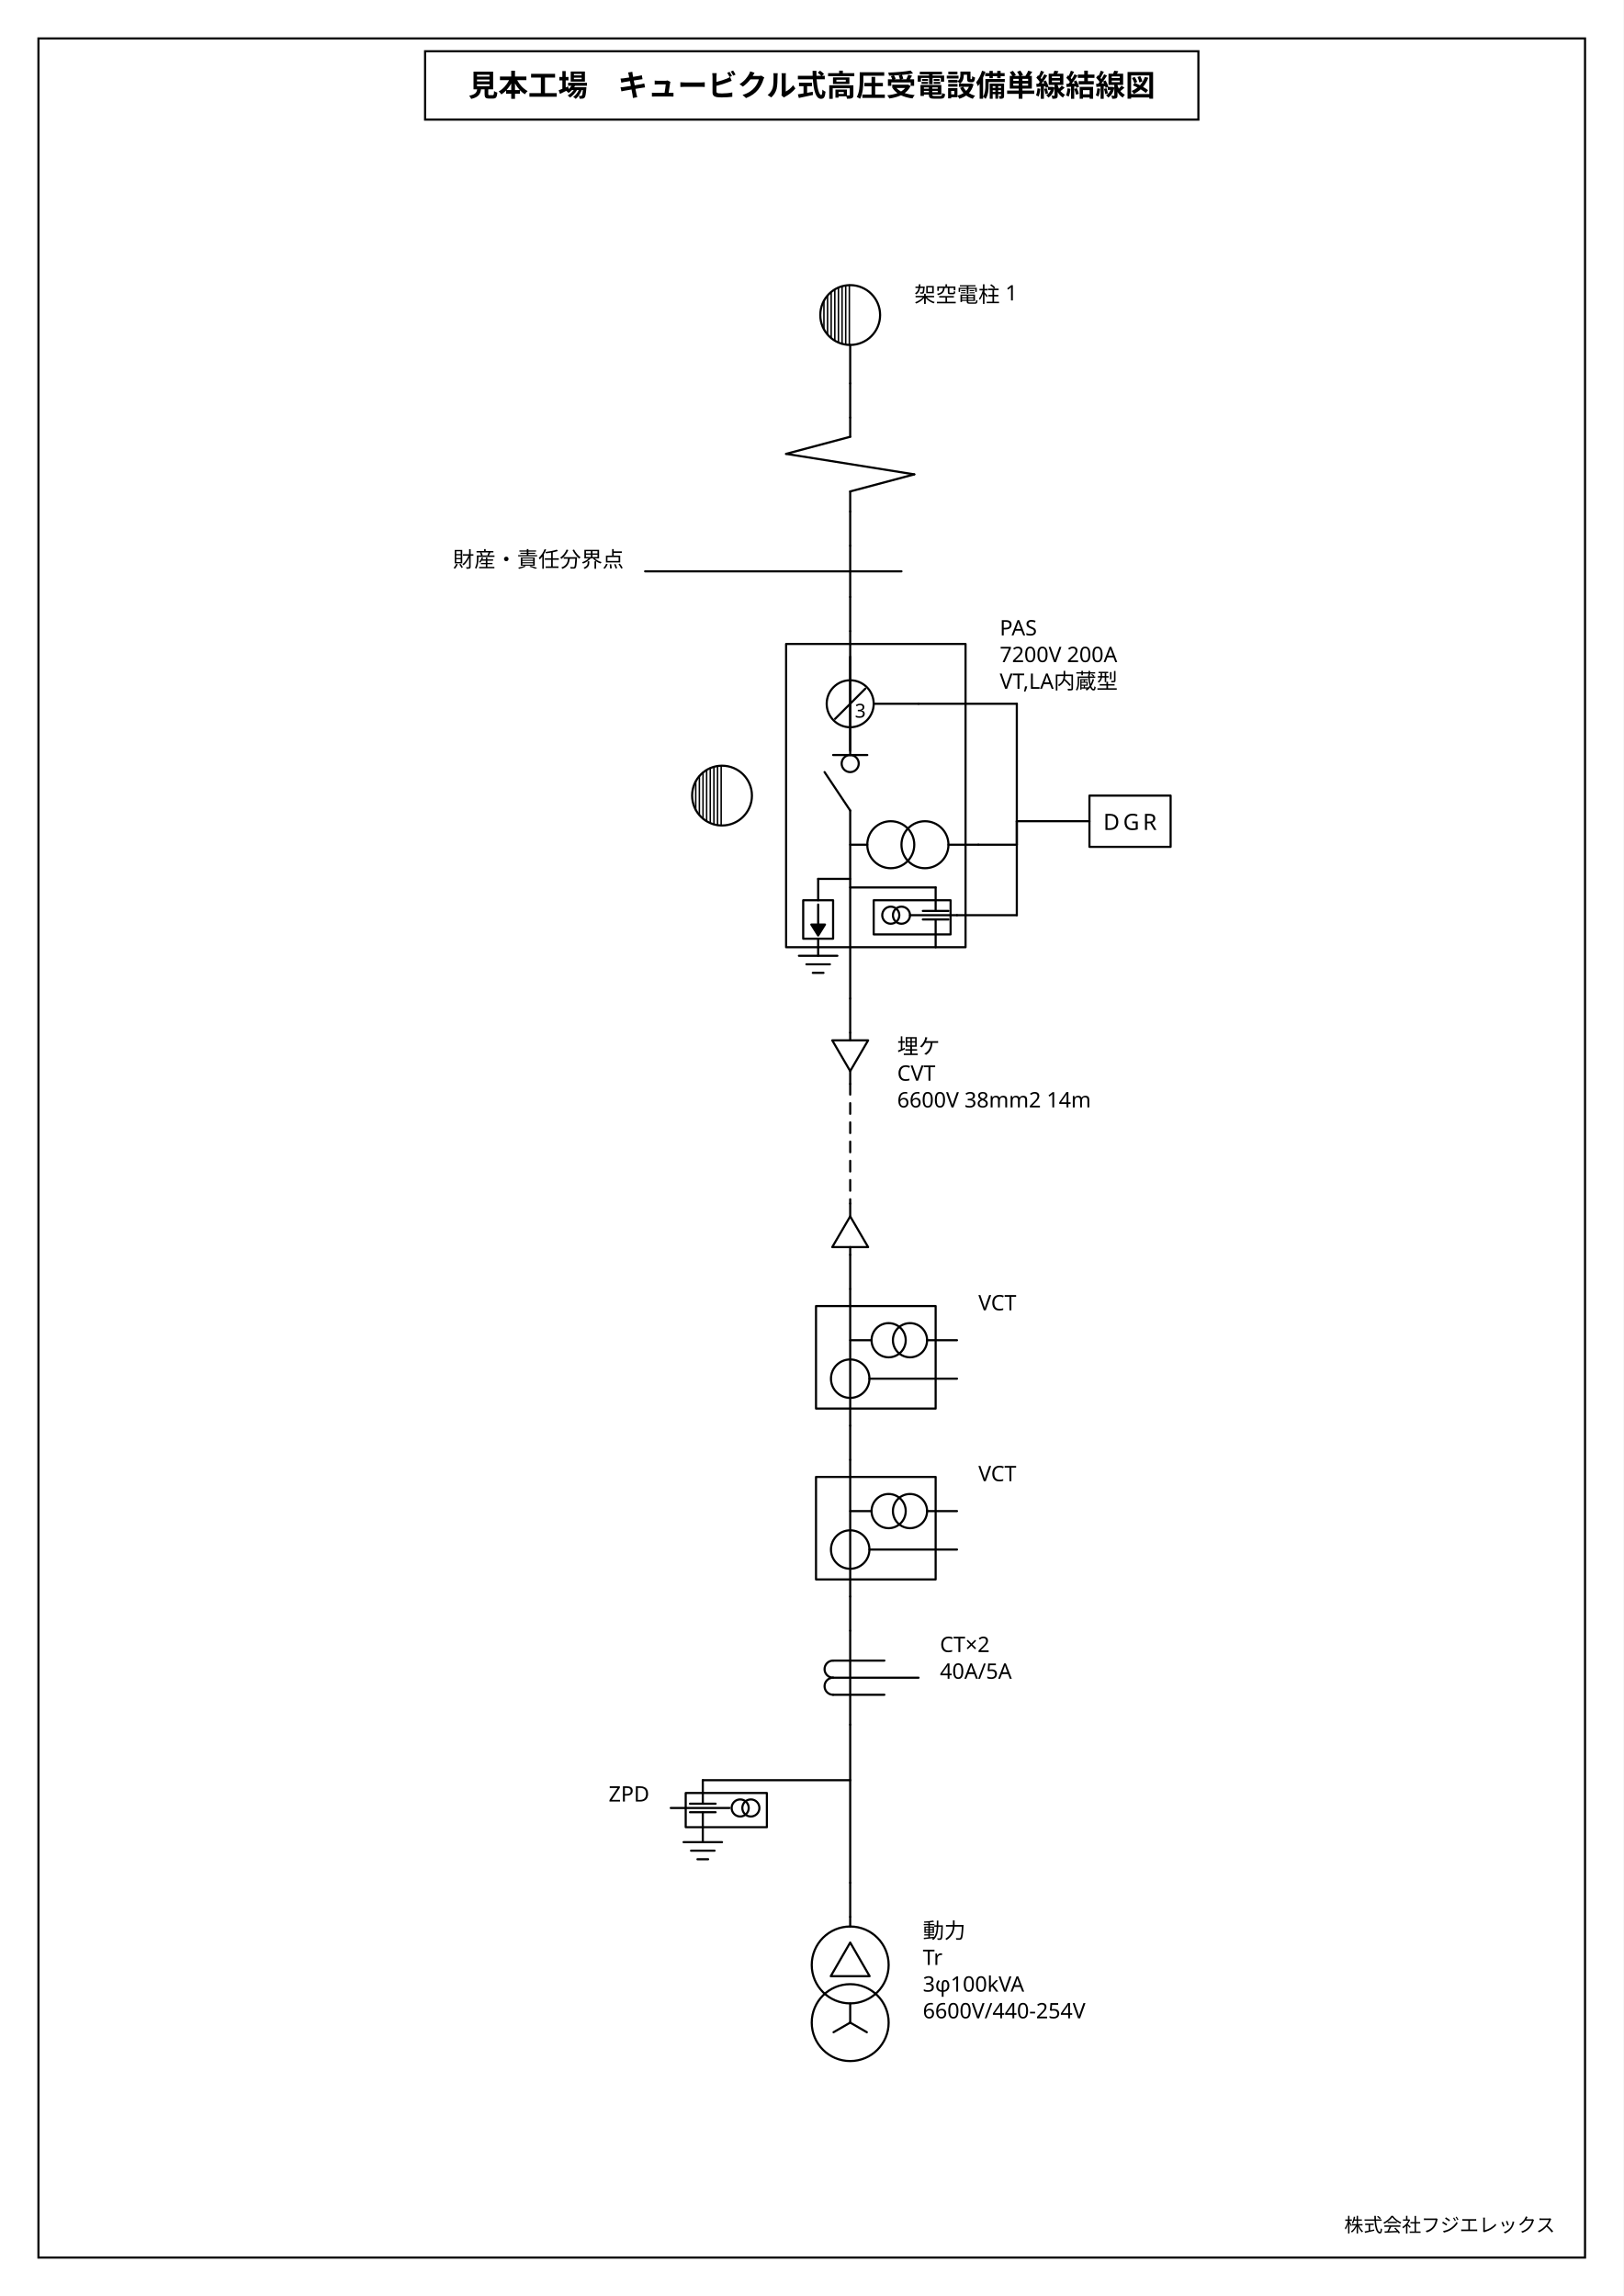
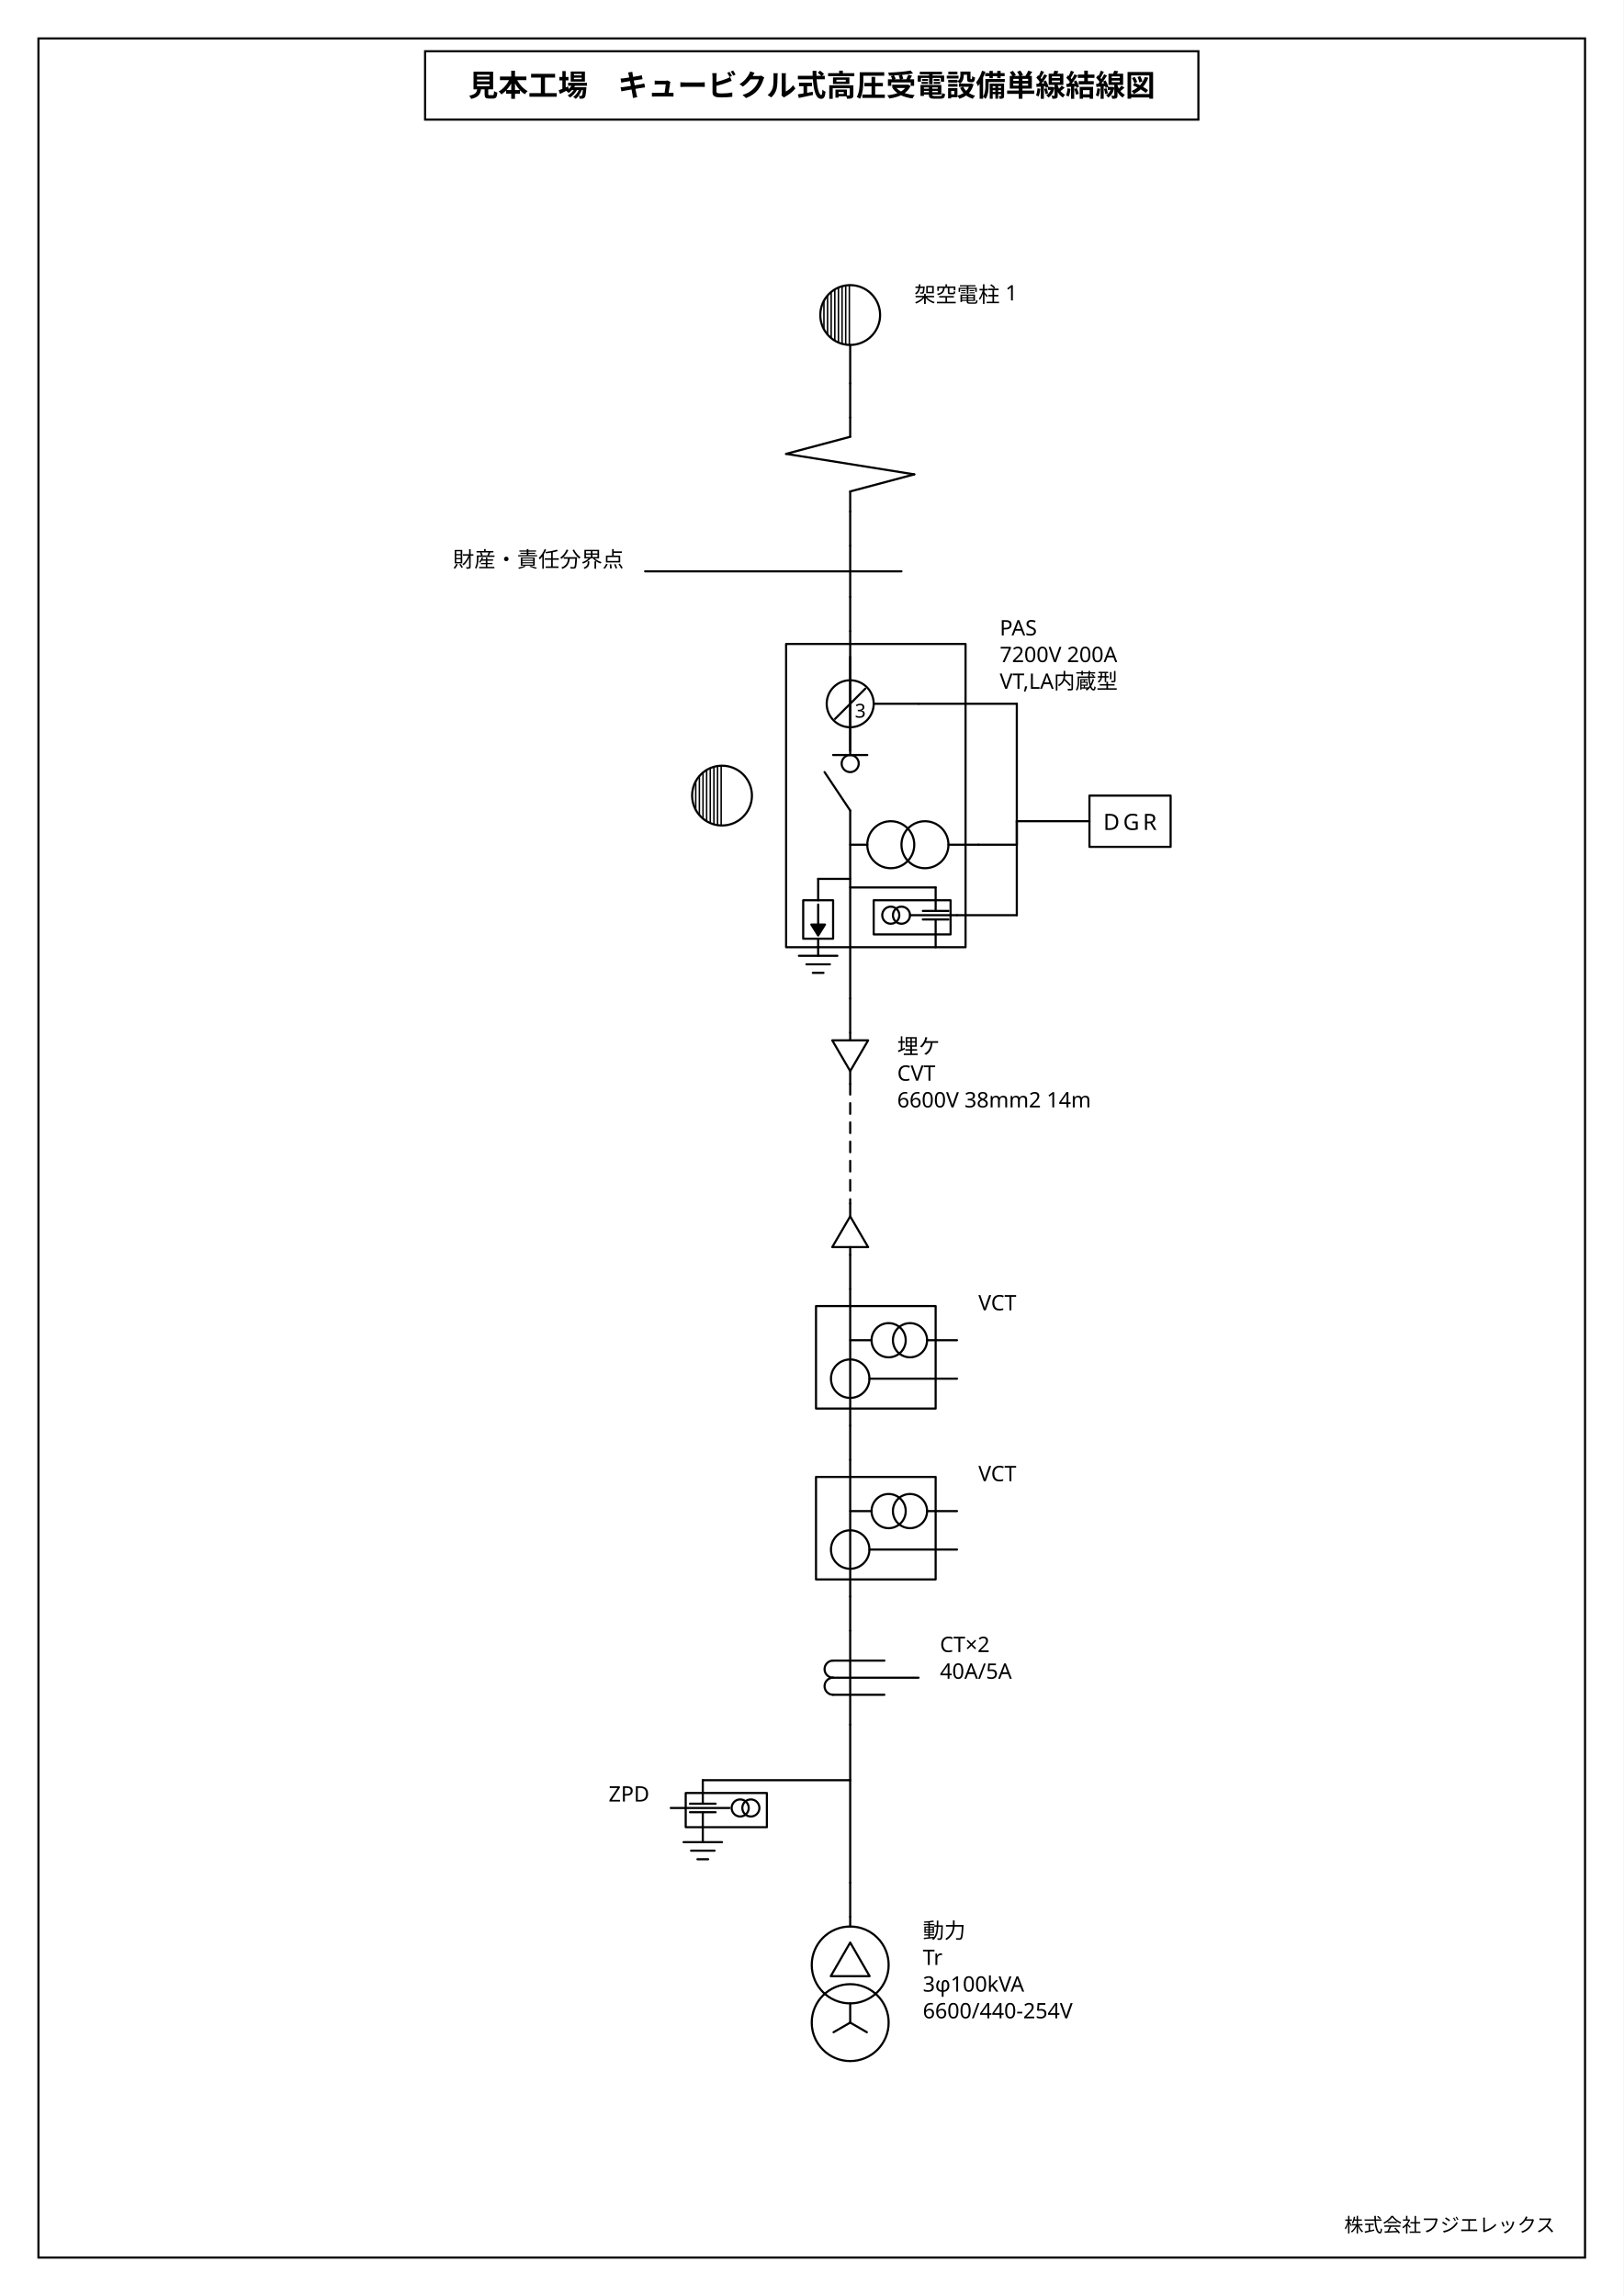
<svg xmlns="http://www.w3.org/2000/svg" viewBox="0 0 760 1075" width="760" height="1075">
  <rect x="0" y="0" width="760" height="1075" fill="#fff" />
  <g stroke="#000" fill="none">
    <rect x="18" y="18" width="724" height="1039" stroke-width="1" />
    <rect x="199" y="24" width="362" height="32" stroke-width="1" />
  </g>
  <text x="380" y="45" font-size="14" font-weight="700" text-anchor="middle" font-family="IPAGothic, 'IPAゴシック', 'Noto Sans JP', 'Hiragino Kaku Gothic ProN', 'Yu Gothic', sans-serif" fill="#000">見本工場　キュービクル式高圧受電設備単線結線図</text>
  <text x="728" y="1045" font-size="9" text-anchor="end" font-family="IPAGothic, 'IPAゴシック', 'Noto Sans JP', 'Hiragino Kaku Gothic ProN', 'Yu Gothic', sans-serif" fill="#000">株式会社フジエレックス</text>
  <g transform="translate(398 131.5) scale(1)">
    <g stroke="#000" fill="none" stroke-linecap="round" stroke-linejoin="round" color="#000">
      <line x1="0" y1="48" x2="0" y2="64" stroke-width="1" />
      <line x1="0" y1="108" x2="0" y2="124" stroke-width="1" />
      <line x1="0" y1="148" x2="0" y2="164" stroke-width="1" />
      <line x1="0" y1="280" x2="-15" y2="280" stroke-width="1" />
      <line x1="0" y1="284" x2="40" y2="284" stroke-width="1" />
      <line x1="32" y1="198" x2="78" y2="198" stroke-width="1" />
      <line x1="78" y1="198" x2="78" y2="253" stroke-width="1" />
      <line x1="60" y1="264" x2="78" y2="264" stroke-width="1" />
      <line x1="78" y1="264" x2="78" y2="253" stroke-width="1" />
      <line x1="50" y1="297" x2="78" y2="297" stroke-width="1" />
      <line x1="78" y1="297" x2="78" y2="253" stroke-width="1" />
      <line x1="78" y1="253" x2="112" y2="253" stroke-width="1" />
      <line x1="0" y1="336" x2="0" y2="352" stroke-width="1" />
      <line x1="0" y1="376" x2="0" y2="432" stroke-width="1" stroke-dasharray="5 4" />
      <line x1="0" y1="456" x2="0" y2="472" stroke-width="1" />
      <line x1="0" y1="536" x2="0" y2="552" stroke-width="1" />
      <line x1="0" y1="616" x2="0" y2="632" stroke-width="1" />
      <line x1="0" y1="676" x2="0" y2="702" stroke-width="1" />
      <line x1="0" y1="702" x2="-69" y2="702" stroke-width="1" />
      <line x1="0" y1="702" x2="0" y2="750" stroke-width="1" />
      <line x1="0" y1="750" x2="0" y2="766" stroke-width="1" />
      <g transform="translate(-16 0)">
        <circle cx="16" cy="16" r="14" fill="none" stroke-width="1" />
        <line x1="3.7" y1="9.313" x2="3.7" y2="22.687" stroke-width="0.7" />
        <line x1="5.4" y1="6.855" x2="5.4" y2="25.145" stroke-width="0.7" />
        <line x1="7.1" y1="5.193" x2="7.1" y2="26.807" stroke-width="0.7" />
        <line x1="8.8" y1="3.993" x2="8.8" y2="28.007" stroke-width="0.7" />
        <line x1="10.5" y1="3.126" x2="10.5" y2="28.874" stroke-width="0.7" />
        <line x1="12.2" y1="2.526" x2="12.2" y2="29.474" stroke-width="0.7" />
        <line x1="13.9" y1="2.158" x2="13.9" y2="29.842" stroke-width="0.7" />
        <line x1="15.6" y1="2.006" x2="15.6" y2="29.994" stroke-width="0.7" />
        <line x1="16" y1="30" x2="16" y2="48" stroke-width="1" />
      </g>
      <text x="30" y="10" font-size="10" text-anchor="start" font-family="IPAGothic, 'IPAゴシック', 'Noto Sans JP', 'Hiragino Kaku Gothic ProN', 'Yu Gothic', sans-serif" fill="currentColor" stroke="none">
        <tspan x="30" dy="0">架空電柱 1</tspan>
      </text>
      <g transform="translate(-30 64)">
        <line x1="30" y1="0" x2="30" y2="9" stroke-width="1" />
        <line x1="30" y1="9" x2="0" y2="17" stroke-width="1" />
        <line x1="0" y1="17" x2="60" y2="26.6" stroke-width="1" />
        <line x1="60" y1="26.6" x2="30" y2="34.6" stroke-width="1" />
        <line x1="30" y1="34.6" x2="30" y2="44" stroke-width="1" />
      </g>
      <g transform="translate(-96 124)">
        <line x1="96" y1="0" x2="96" y2="24" stroke-width="1" />
        <line x1="0" y1="12" x2="120" y2="12" stroke-width="1" />
      </g>
      <text x="-106" y="134" font-size="10" text-anchor="end" font-family="IPAGothic, 'IPAゴシック', 'Noto Sans JP', 'Hiragino Kaku Gothic ProN', 'Yu Gothic', sans-serif" fill="currentColor" stroke="none">
        <tspan x="-106" dy="0">財産・責任分界点</tspan>
      </text>
      <g transform="translate(-36 164)">
        <line x1="36" y1="0" x2="36" y2="6" stroke-width="1" />
        <rect x="6" y="6" width="84" height="142" fill="none" stroke-width="1" />
        <line x1="36" y1="6" x2="36" y2="58" stroke-width="1" />
        <line x1="28" y1="58" x2="44" y2="58" stroke-width="1" />
        <circle cx="36" cy="62" r="4" fill="none" stroke-width="1" />
        <line x1="36" y1="84" x2="24" y2="66" stroke-width="1" />
        <line x1="36" y1="84" x2="36" y2="172" stroke-width="1" />
      </g>
      <text x="70" y="166" font-size="10" text-anchor="start" font-family="IPAGothic, 'IPAゴシック', 'Noto Sans JP', 'Hiragino Kaku Gothic ProN', 'Yu Gothic', sans-serif" fill="currentColor" stroke="none">
        <tspan x="70" dy="0">PAS</tspan>
        <tspan x="70" dy="12.5">7200V 200A</tspan>
        <tspan x="70" dy="12.5">VT,LA内蔵型</tspan>
      </text>
      <g transform="translate(-76 225)">
        <circle cx="16" cy="16" r="14" fill="none" stroke-width="1" />
        <line x1="3.7" y1="9.313" x2="3.7" y2="22.687" stroke-width="0.7" />
        <line x1="5.4" y1="6.855" x2="5.4" y2="25.145" stroke-width="0.7" />
        <line x1="7.1" y1="5.193" x2="7.1" y2="26.807" stroke-width="0.7" />
        <line x1="8.8" y1="3.993" x2="8.8" y2="28.007" stroke-width="0.7" />
        <line x1="10.5" y1="3.126" x2="10.5" y2="28.874" stroke-width="0.7" />
        <line x1="12.2" y1="2.526" x2="12.2" y2="29.474" stroke-width="0.7" />
        <line x1="13.9" y1="2.158" x2="13.9" y2="29.842" stroke-width="0.7" />
        <line x1="15.6" y1="2.006" x2="15.6" y2="29.994" stroke-width="0.7" />
      </g>
      <g transform="translate(-20 176)">
        <line x1="20" y1="0" x2="20" y2="44" stroke-width="1" />
        <circle cx="20" cy="22" r="11" fill="none" stroke-width="1" />
        <line x1="12.929" y1="29.071" x2="27.071" y2="14.929" stroke-width="1" />
        <text x="24.75" y="25" font-size="9" text-anchor="middle" dominant-baseline="central" font-family="IPAGothic, 'IPAゴシック', 'Noto Sans JP', 'Hiragino Kaku Gothic ProN', 'Yu Gothic', sans-serif" fill="currentColor" stroke="none">3</text>
        <line x1="31" y1="22" x2="52" y2="22" stroke-width="1" />
      </g>
      <g transform="translate(0 249)">
        <line x1="0" y1="15" x2="8" y2="15" stroke-width="1" />
        <circle cx="19" cy="15" r="11" fill="none" stroke-width="1" />
        <circle cx="35" cy="15" r="11" fill="none" stroke-width="1" />
        <line x1="46" y1="15" x2="60" y2="15" stroke-width="1" />
      </g>
      <g transform="translate(-35 280)">
        <line x1="20" y1="0" x2="20" y2="10" stroke-width="1" />
        <rect x="13" y="10" width="14" height="18" fill="none" stroke-width="1" />
        <line x1="20" y1="12" x2="20" y2="23" stroke-width="1" />
        <polygon points="16.8,21.38 20,26.5 23.2,21.38" fill="currentColor" stroke-width="1" />
        <line x1="20" y1="28" x2="20" y2="36" stroke-width="1" />
        <line x1="11" y1="36" x2="29" y2="36" stroke-width="1" />
        <line x1="14.5" y1="40" x2="25.5" y2="40" stroke-width="1" />
        <line x1="17.5" y1="44" x2="22.5" y2="44" stroke-width="1" />
      </g>
      <g transform="translate(10 284)">
        <line x1="30" y1="0" x2="30" y2="11" stroke-width="1" />
        <rect x="1" y="6" width="36" height="16" fill="none" stroke-width="1" />
        <line x1="24" y1="11" x2="36" y2="11" stroke-width="1" />
        <line x1="24" y1="15" x2="36" y2="15" stroke-width="1" />
        <line x1="30" y1="15" x2="30" y2="28" stroke-width="1" />
        <line x1="18" y1="13" x2="40" y2="13" stroke-width="1" />
        <circle cx="9" cy="13" r="4" fill="none" stroke-width="1" />
        <circle cx="14" cy="13" r="4" fill="none" stroke-width="1" />
      </g>
      <g transform="translate(112 241)">
        <rect x="0" y="0" width="38" height="24" fill="none" stroke-width="1" />
        <text x="19" y="12" font-size="10.5" text-anchor="middle" dominant-baseline="central" font-family="IPAGothic, 'IPAゴシック', 'Noto Sans JP', 'Hiragino Kaku Gothic ProN', 'Yu Gothic', sans-serif" letter-spacing="1.6" fill="currentColor" stroke="none">DGR</text>
      </g>
      <g transform="translate(-12 352)">
        <line x1="12" y1="0" x2="12" y2="3.6" stroke-width="1" />
        <polygon points="3.6,3.6 20.4,3.6 12,18" fill="none" stroke-width="1" />
        <line x1="12" y1="18" x2="12" y2="24" stroke-width="1" />
      </g>
      <text x="22" y="362" font-size="10" text-anchor="start" font-family="IPAGothic, 'IPAゴシック', 'Noto Sans JP', 'Hiragino Kaku Gothic ProN', 'Yu Gothic', sans-serif" fill="currentColor" stroke="none">
        <tspan x="22" dy="0">埋ケ</tspan>
        <tspan x="22" dy="12.5">CVT</tspan>
        <tspan x="22" dy="12.5">6600V 38mm2 14m</tspan>
      </text>
      <g transform="translate(-12 432) rotate(180 12 12)">
        <line x1="12" y1="0" x2="12" y2="3.6" stroke-width="1" />
        <polygon points="3.6,3.6 20.4,3.6 12,18" fill="none" stroke-width="1" />
        <line x1="12" y1="18" x2="12" y2="24" stroke-width="1" />
      </g>
      <g transform="translate(-22 472)">
        <line x1="22" y1="0" x2="22" y2="64" stroke-width="1" />
        <rect x="6" y="8" width="56" height="48" fill="none" stroke-width="1" />
        <line x1="22" y1="24" x2="32" y2="24" stroke-width="1" />
        <circle cx="40" cy="24" r="8" fill="none" stroke-width="1" />
        <circle cx="50" cy="24" r="8" fill="none" stroke-width="1" />
        <line x1="58" y1="24" x2="72" y2="24" stroke-width="1" />
        <circle cx="22" cy="42" r="9" fill="none" stroke-width="1" />
        <line x1="31" y1="42" x2="72" y2="42" stroke-width="1" />
      </g>
      <text x="60" y="482" font-size="10" text-anchor="start" font-family="IPAGothic, 'IPAゴシック', 'Noto Sans JP', 'Hiragino Kaku Gothic ProN', 'Yu Gothic', sans-serif" fill="currentColor" stroke="none">
        <tspan x="60" dy="0">VCT</tspan>
      </text>
      <g transform="translate(-22 552)">
        <line x1="22" y1="0" x2="22" y2="64" stroke-width="1" />
        <rect x="6" y="8" width="56" height="48" fill="none" stroke-width="1" />
        <line x1="22" y1="24" x2="32" y2="24" stroke-width="1" />
        <circle cx="40" cy="24" r="8" fill="none" stroke-width="1" />
        <circle cx="50" cy="24" r="8" fill="none" stroke-width="1" />
        <line x1="58" y1="24" x2="72" y2="24" stroke-width="1" />
        <circle cx="22" cy="42" r="9" fill="none" stroke-width="1" />
        <line x1="31" y1="42" x2="72" y2="42" stroke-width="1" />
      </g>
      <text x="60" y="562" font-size="10" text-anchor="start" font-family="IPAGothic, 'IPAゴシック', 'Noto Sans JP', 'Hiragino Kaku Gothic ProN', 'Yu Gothic', sans-serif" fill="currentColor" stroke="none">
        <tspan x="60" dy="0">VCT</tspan>
      </text>
      <g transform="translate(-24 632)">
        <line x1="24" y1="0" x2="24" y2="44" stroke-width="1" />
        <line x1="16" y1="14" x2="40" y2="14" stroke-width="1" />
        <line x1="16" y1="30" x2="40" y2="30" stroke-width="1" />
        <line x1="16" y1="22" x2="56" y2="22" stroke-width="1" />
        <path d="M 16 14 A 4 4 0 0 0 16 22" fill="none" stroke-width="1" />
        <path d="M 16 22 A 4 4 0 0 0 16 30" fill="none" stroke-width="1" />
      </g>
      <text x="42" y="642" font-size="10" text-anchor="start" font-family="IPAGothic, 'IPAゴシック', 'Noto Sans JP', 'Hiragino Kaku Gothic ProN', 'Yu Gothic', sans-serif" fill="currentColor" stroke="none">
        <tspan x="42" dy="0">CT×2</tspan>
        <tspan x="42" dy="12.5">40A/5A</tspan>
      </text>
      <g transform="translate(-84 702)">
        <line x1="15" y1="0" x2="15" y2="11" stroke-width="1" />
        <rect x="7" y="6" width="38" height="16" fill="none" stroke-width="1" />
        <line x1="9" y1="11" x2="21" y2="11" stroke-width="1" />
        <line x1="9" y1="15" x2="21" y2="15" stroke-width="1" />
        <line x1="15" y1="15" x2="15" y2="29" stroke-width="1" />
        <line x1="6" y1="29" x2="24" y2="29" stroke-width="1" />
        <line x1="9.5" y1="33" x2="20.5" y2="33" stroke-width="1" />
        <line x1="12.5" y1="37" x2="17.5" y2="37" stroke-width="1" />
        <line x1="0" y1="13" x2="27.5" y2="13" stroke-width="1" />
        <circle cx="32.5" cy="13" r="4" fill="none" stroke-width="1" />
        <circle cx="37.5" cy="13" r="4" fill="none" stroke-width="1" />
      </g>
      <text x="-94" y="712" font-size="10" text-anchor="end" font-family="IPAGothic, 'IPAゴシック', 'Noto Sans JP', 'Hiragino Kaku Gothic ProN', 'Yu Gothic', sans-serif" fill="currentColor" stroke="none">
        <tspan x="-94" dy="0">ZPD</tspan>
      </text>
      <g transform="translate(-24 766)">
        <line x1="24" y1="0" x2="24" y2="4.5" stroke-width="1" />
        <circle cx="24" cy="22.5" r="18" fill="none" stroke-width="1" />
        <circle cx="24" cy="49.5" r="18" fill="none" stroke-width="1" />
        <polygon points="24,12 33.093,27.75 14.907,27.75" fill="none" stroke-width="1" />
        <line x1="24" y1="49.5" x2="24" y2="40.5" stroke-width="1" />
        <line x1="24" y1="49.5" x2="31.794" y2="54" stroke-width="1" />
        <line x1="24" y1="49.5" x2="16.206" y2="54" stroke-width="1" />
      </g>
      <text x="34" y="776" font-size="10" text-anchor="start" font-family="IPAGothic, 'IPAゴシック', 'Noto Sans JP', 'Hiragino Kaku Gothic ProN', 'Yu Gothic', sans-serif" fill="currentColor" stroke="none">
        <tspan x="34" dy="0">動力</tspan>
        <tspan x="34" dy="12.5">Tr</tspan>
        <tspan x="34" dy="12.5">3φ100kVA</tspan>
-         <tspan x="34" dy="12.5">6600V/440-254V</tspan>
+         <tspan x="34" dy="12.5">6600/440-254V</tspan>
      </text>
    </g>
  </g>
</svg>
